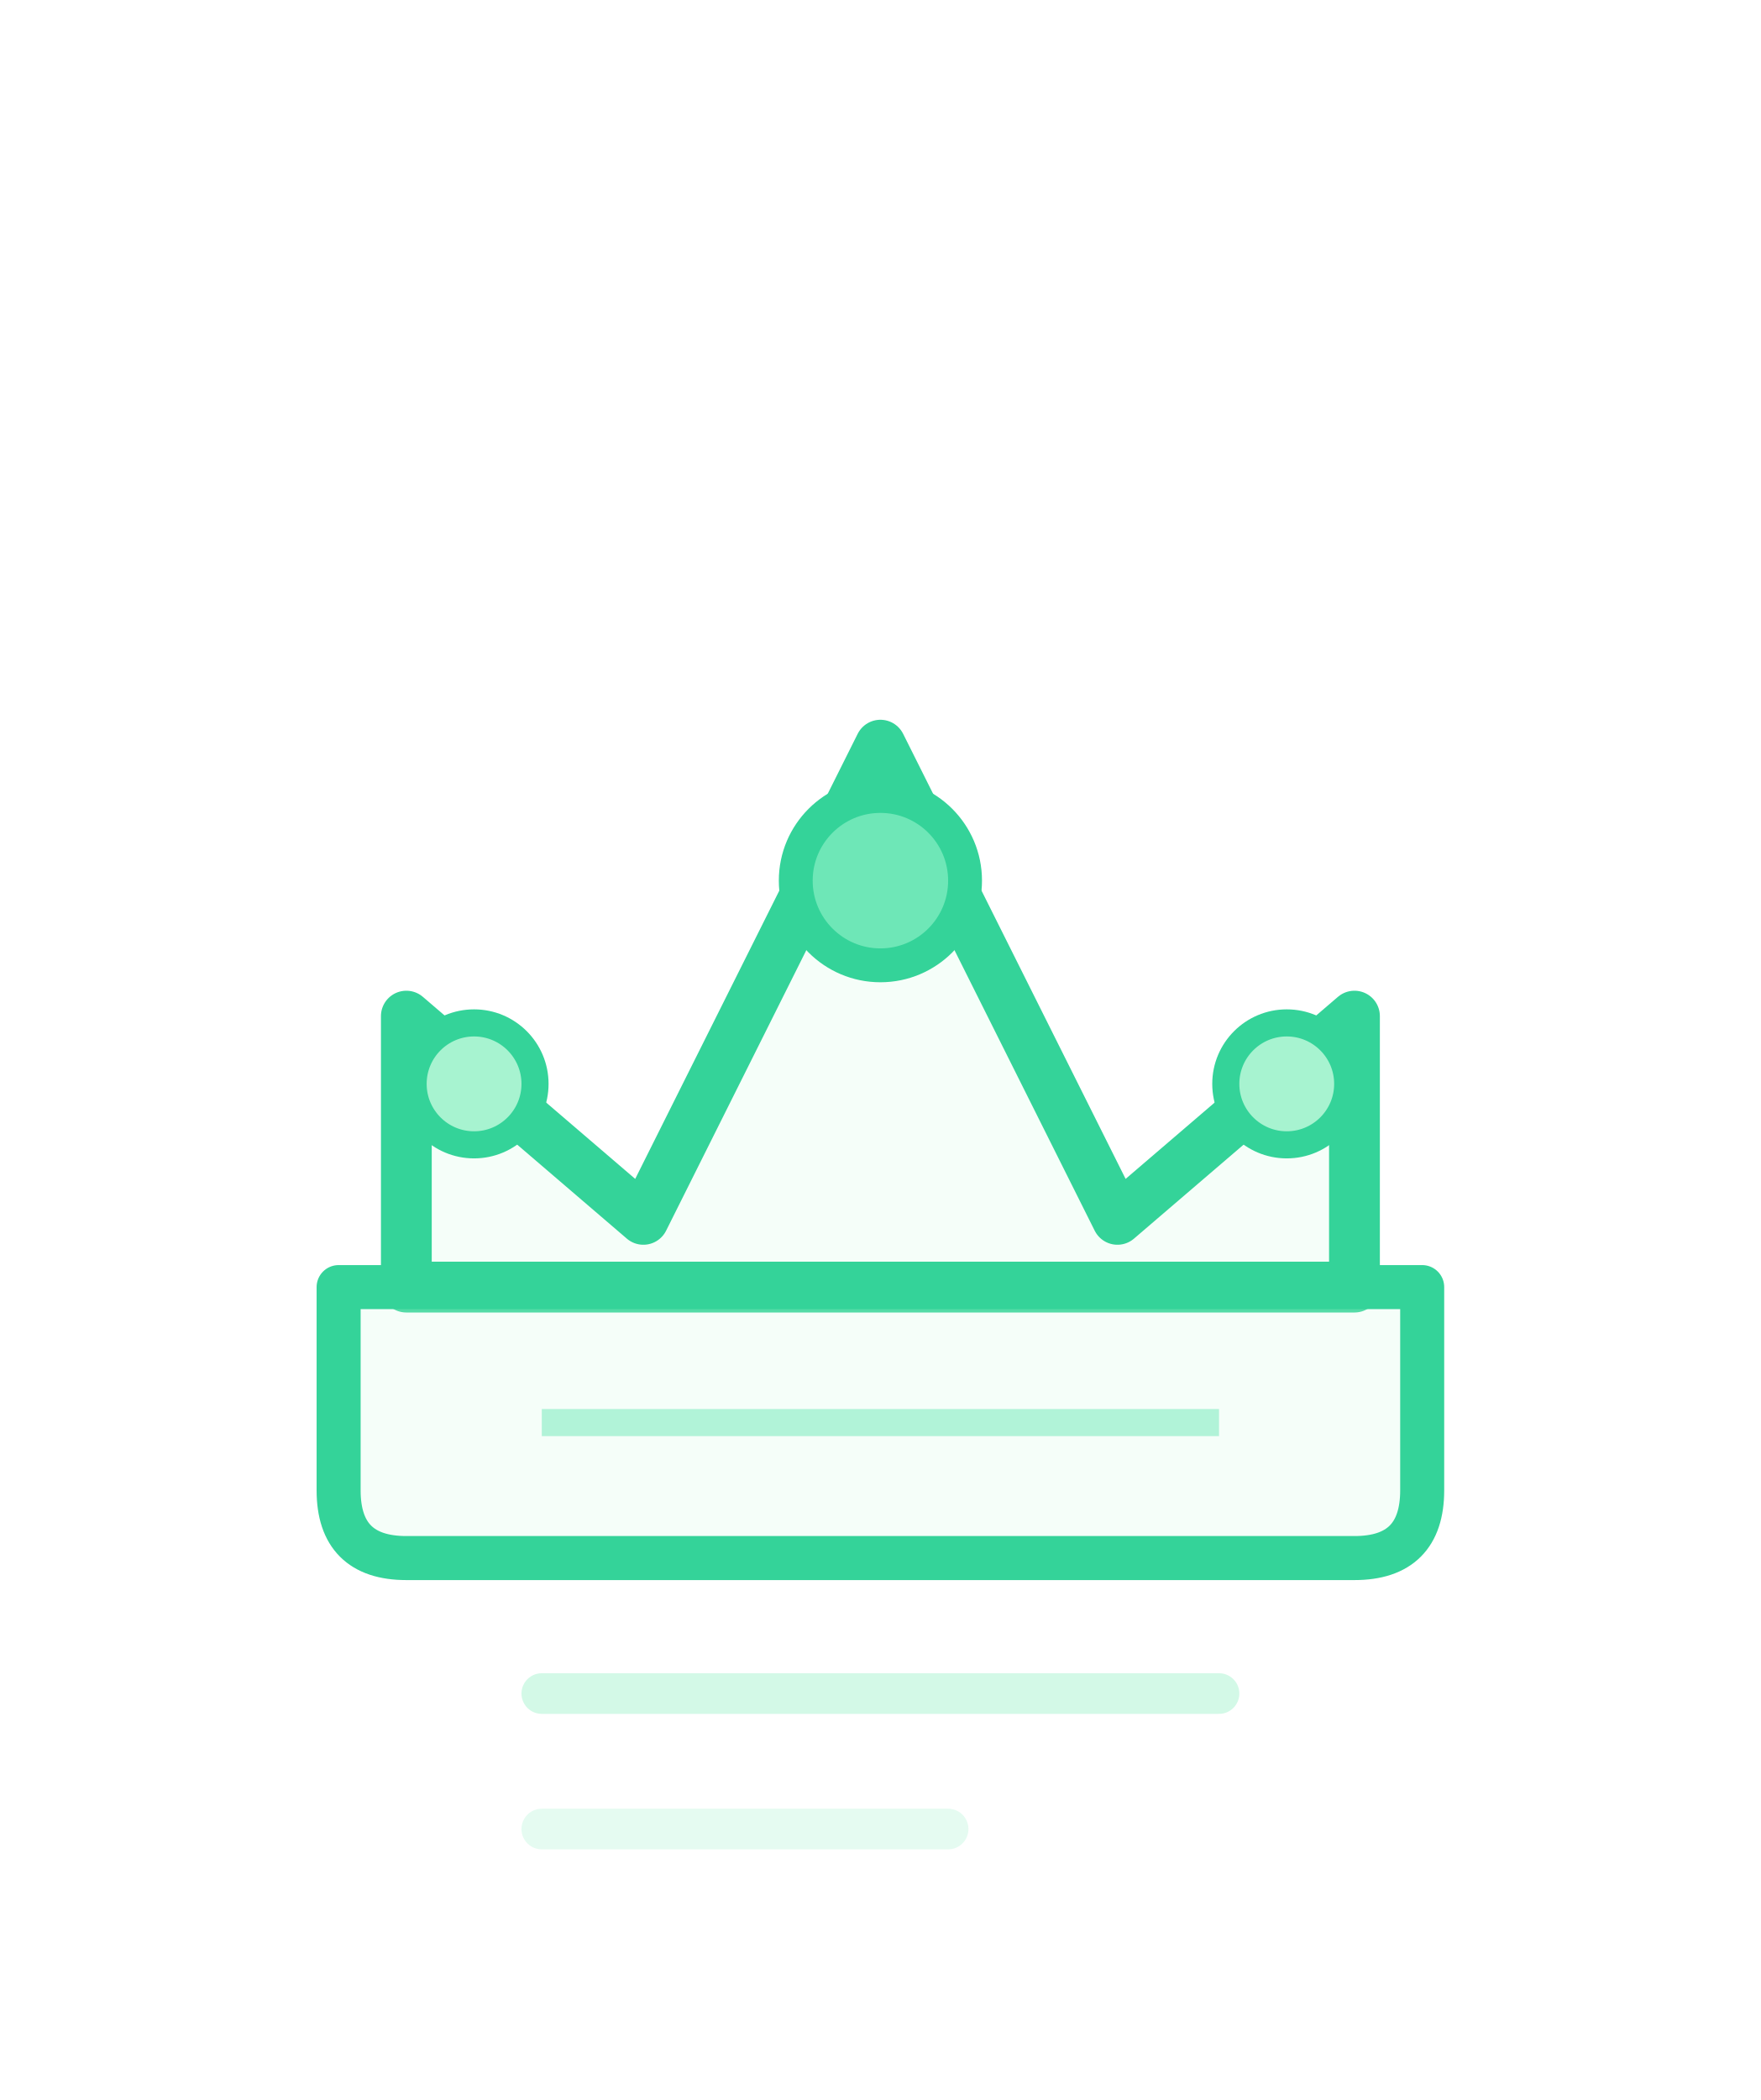
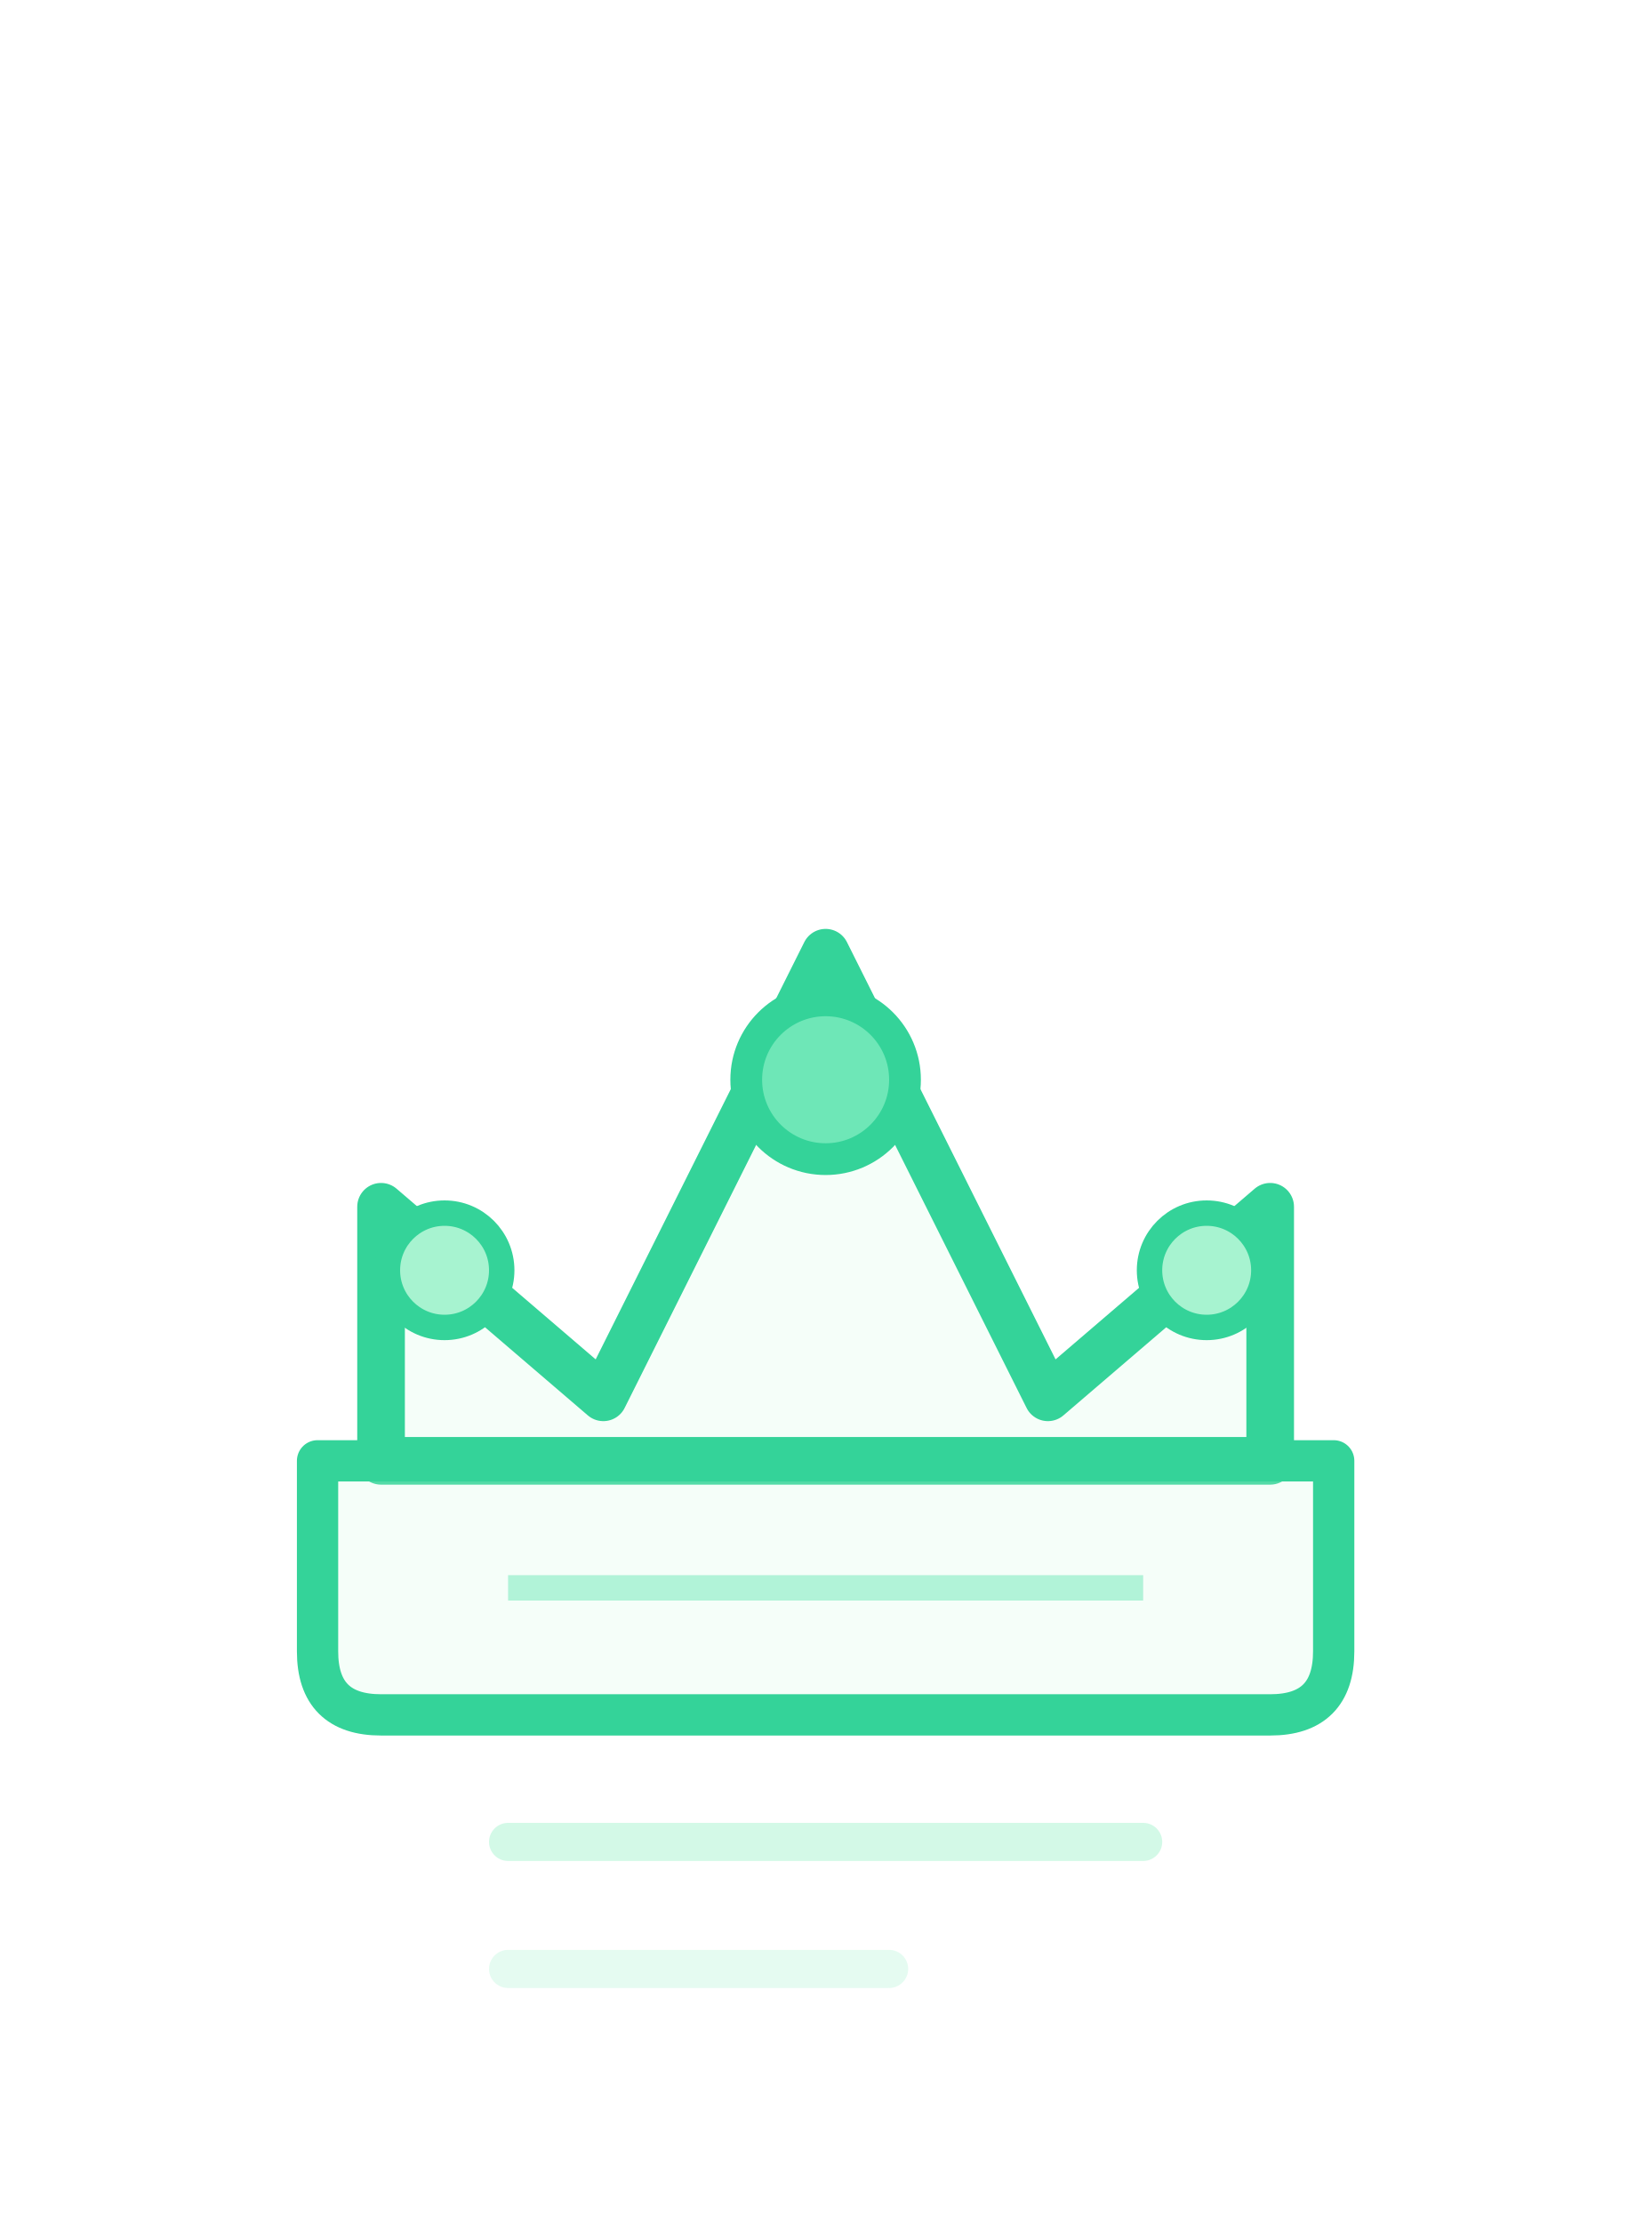
- <svg xmlns="http://www.w3.org/2000/svg" viewBox="0 -10 52 62" fill="none">
+ <svg xmlns="http://www.w3.org/2000/svg" viewBox="0 -18 52 70" fill="none">
  <path d="M12 28 L12 20 L19 26 L26 12 L33 26 L40 20 L40 28 Z" fill="#d1fae5" fill-opacity="0.2" stroke="#34d399" stroke-width="1.5" stroke-linejoin="round" />
  <path d="M10 28 L42 28 L42 34 Q42 36 40 36 L12 36 Q10 36 10 34 Z" fill="#d1fae5" fill-opacity="0.2" stroke="#34d399" stroke-width="1.3" stroke-linejoin="round" />
  <circle cx="26" cy="16" r="2.5" fill="#6ee7b7" stroke="#34d399" stroke-width="1" />
  <circle cx="14" cy="22" r="1.8" fill="#a7f3d0" stroke="#34d399" stroke-width="0.8" />
  <circle cx="38" cy="22" r="1.8" fill="#a7f3d0" stroke="#34d399" stroke-width="0.8" />
  <line x1="16" y1="32" x2="36" y2="32" stroke="#6ee7b7" stroke-width="0.8" opacity="0.5" />
  <line x1="16" y1="40" x2="36" y2="40" stroke="#a7f3d0" stroke-width="1.2" stroke-linecap="round" opacity="0.5" />
  <line x1="16" y1="44" x2="28" y2="44" stroke="#a7f3d0" stroke-width="1.2" stroke-linecap="round" opacity="0.3" />
</svg>
